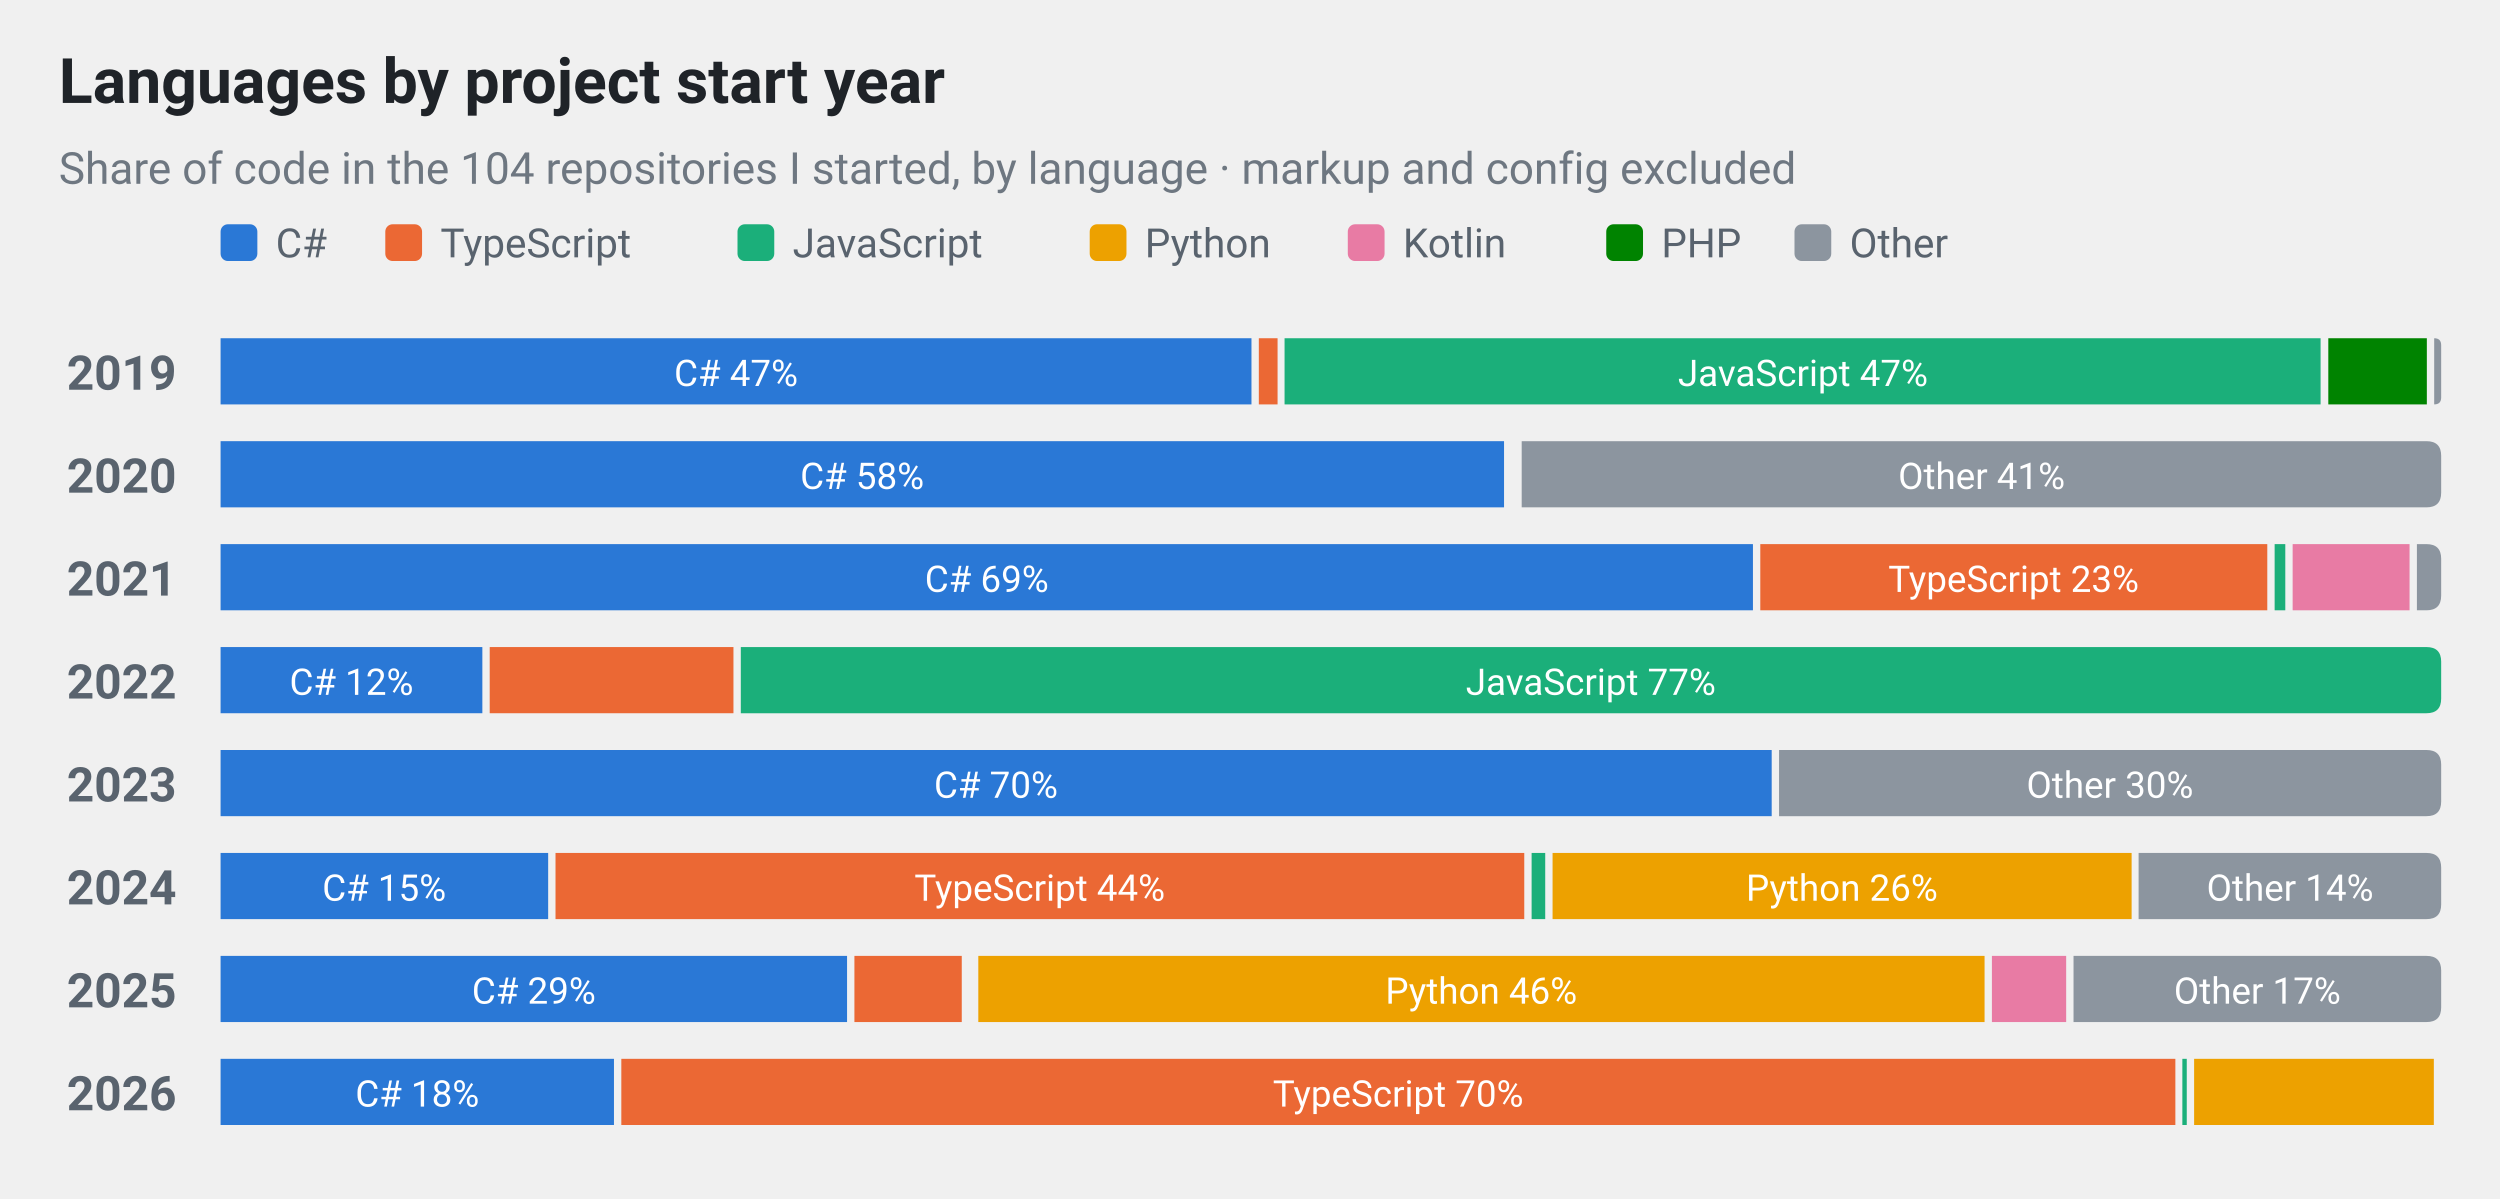
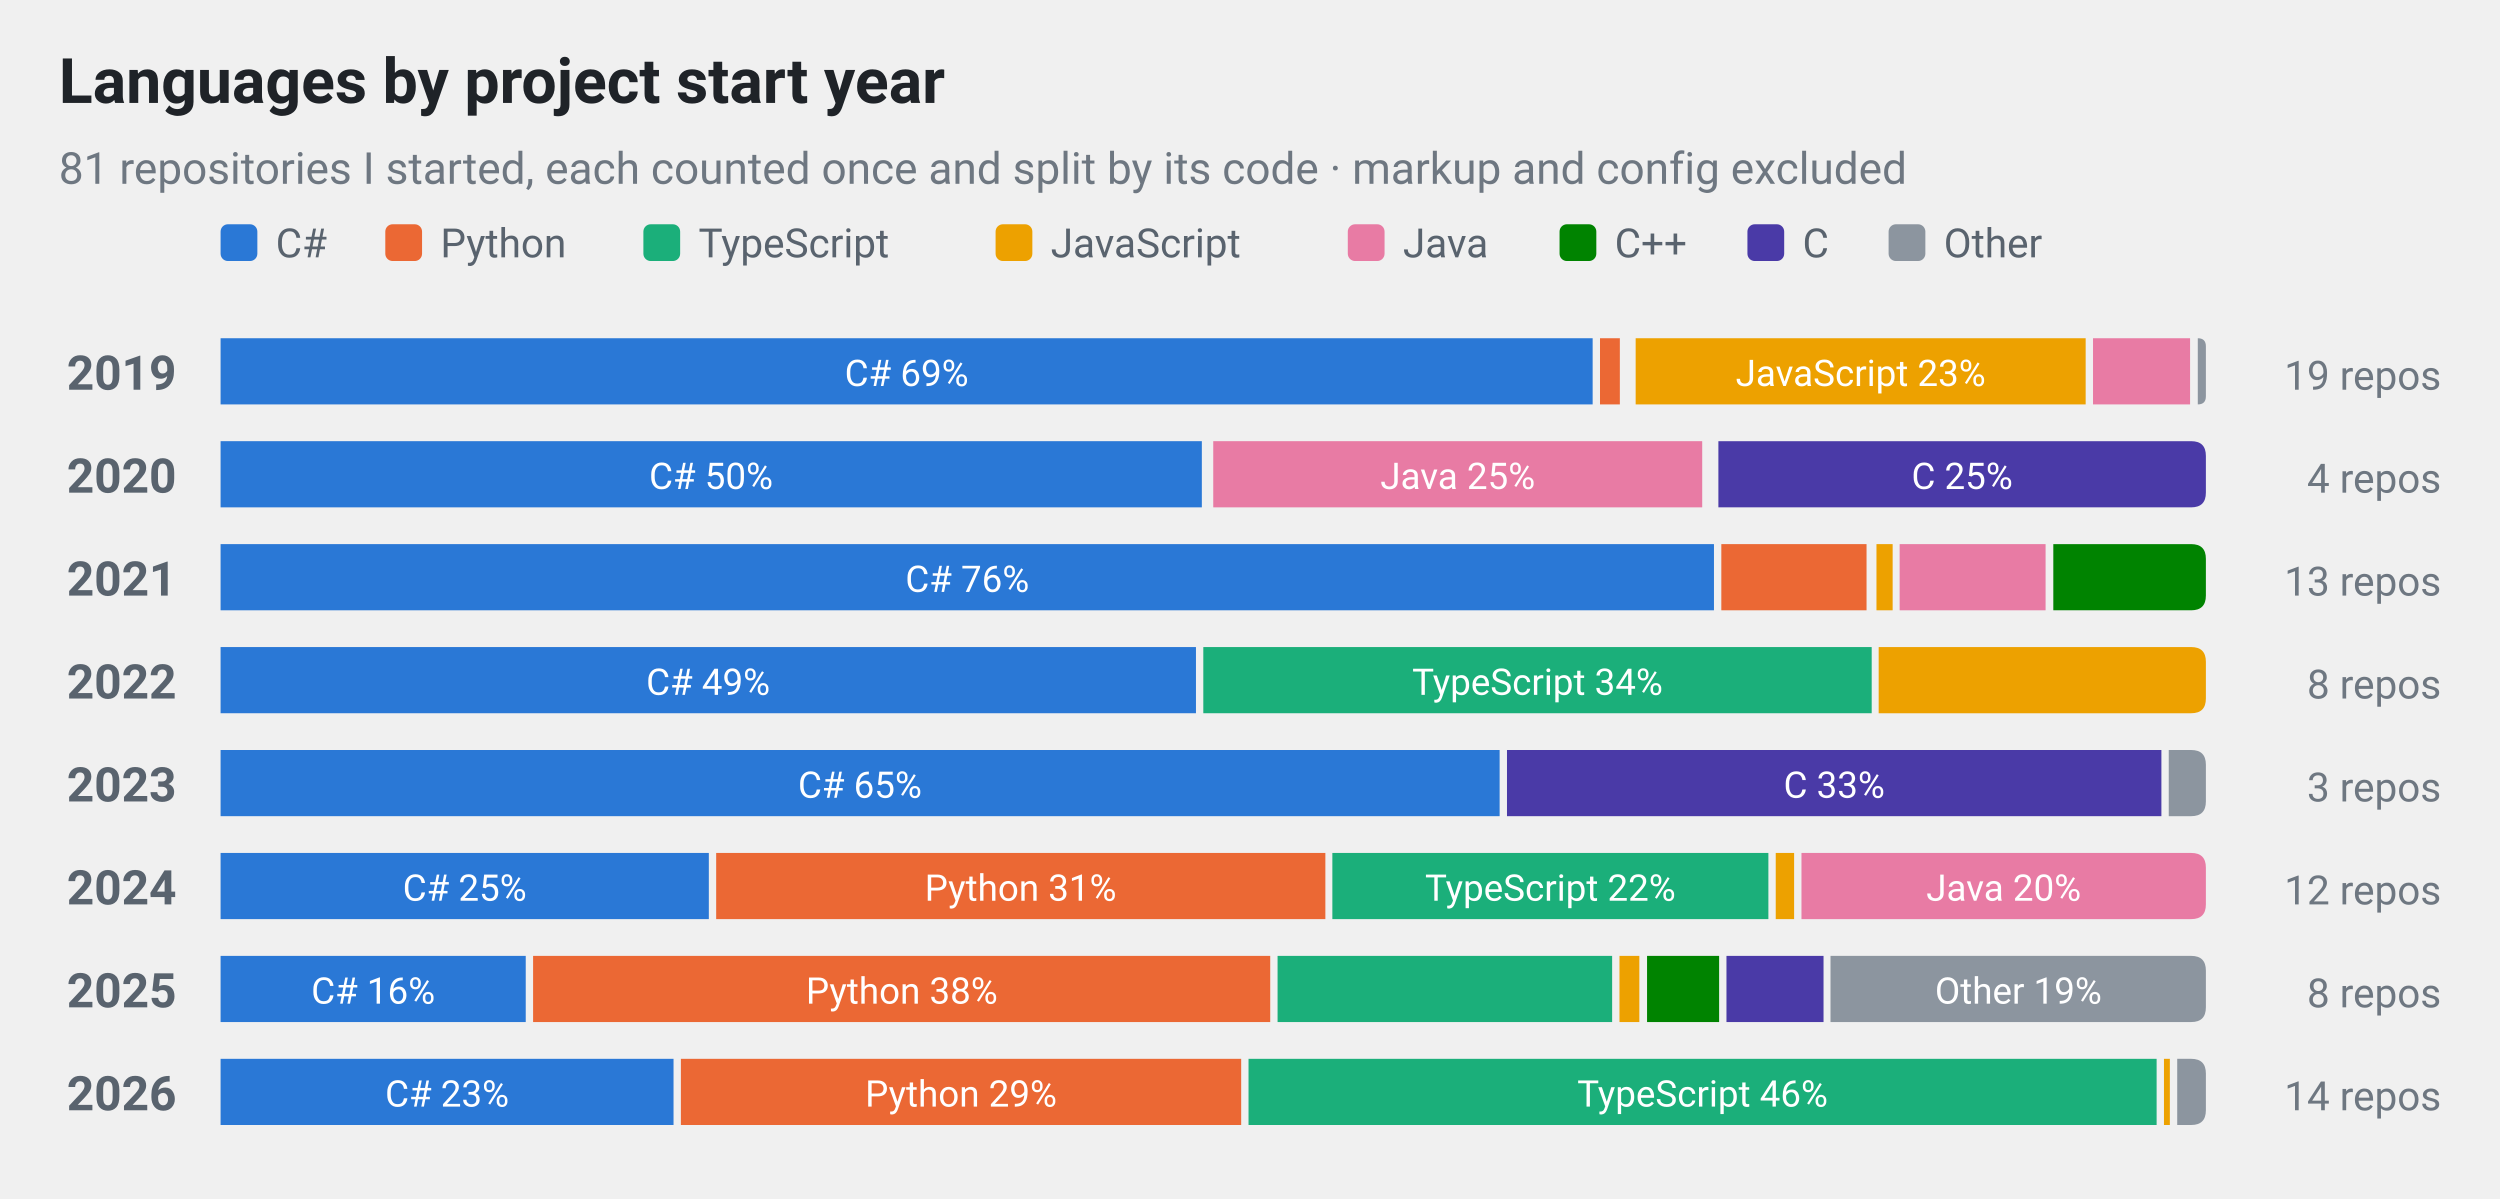
<svg xmlns="http://www.w3.org/2000/svg" width="680" height="326" viewBox="0 0 680 326" role="img" aria-labelledby="t d">
  <g font-family="system-ui, -apple-system, 'Segoe UI', Roboto, Helvetica, Arial, sans-serif">
    <text x="16.0" y="28.0" font-size="17" fill="#1f2328" font-weight="600">Languages by project start year</text>
-     <text x="16.0" y="50.0" font-size="12" fill="#6e7781">Share of code in the 104 repositories I started, by language · markup and config excluded</text>
+     <text x="16.0" y="50.0" font-size="12" fill="#6e7781">81 repositories I started, each counted once and split by its code · markup and config excluded</text>
    <rect x="60.0" y="61.0" width="10.0" height="10.0" rx="2" fill="#2a78d6" />
    <text x="75.0" y="70.0" font-size="11" fill="#59636e">C#</text>
    <rect x="104.8" y="61.0" width="10.0" height="10.0" rx="2" fill="#eb6834" />
-     <text x="119.8" y="70.0" font-size="11" fill="#59636e">TypeScript</text>
-     <rect x="200.6" y="61.0" width="10.0" height="10.0" rx="2" fill="#1baf7a" />
-     <text x="215.6" y="70.0" font-size="11" fill="#59636e">JavaScript</text>
-     <rect x="296.4" y="61.0" width="10.0" height="10.0" rx="2" fill="#eda100" />
-     <text x="311.4" y="70.0" font-size="11" fill="#59636e">Python</text>
+     <text x="119.8" y="70.0" font-size="11" fill="#59636e">Python</text>
+     <rect x="175.0" y="61.0" width="10.0" height="10.0" rx="2" fill="#1baf7a" />
+     <text x="190.0" y="70.0" font-size="11" fill="#59636e">TypeScript</text>
+     <rect x="270.8" y="61.0" width="10.0" height="10.0" rx="2" fill="#eda100" />
+     <text x="285.8" y="70.0" font-size="11" fill="#59636e">JavaScript</text>
    <rect x="366.6" y="61.0" width="10.0" height="10.0" rx="2" fill="#e87ba4" />
-     <text x="381.6" y="70.0" font-size="11" fill="#59636e">Kotlin</text>
-     <rect x="436.9" y="61.0" width="10.0" height="10.0" rx="2" fill="#008300" />
-     <text x="451.9" y="70.0" font-size="11" fill="#59636e">PHP</text>
-     <rect x="488.1" y="61.0" width="10.0" height="10.0" rx="2" fill="#8c959f" />
-     <text x="503.1" y="70.0" font-size="11" fill="#59636e">Other</text>
+     <text x="381.6" y="70.0" font-size="11" fill="#59636e">Java</text>
+     <rect x="424.2" y="61.0" width="10.0" height="10.0" rx="2" fill="#008300" />
+     <text x="439.2" y="70.0" font-size="11" fill="#59636e">C++</text>
+     <rect x="475.3" y="61.0" width="10.0" height="10.0" rx="2" fill="#4a3aa7" />
+     <text x="490.3" y="70.0" font-size="11" fill="#59636e">C</text>
+     <rect x="513.7" y="61.0" width="10.0" height="10.0" rx="2" fill="#8c959f" />
+     <text x="528.7" y="70.0" font-size="11" fill="#59636e">Other</text>
    <text x="48.0" y="106.0" font-size="13" fill="#59636e" text-anchor="end" font-weight="600">2019</text>
-     <rect x="60.0" y="92.0" width="280.4" height="18.0" rx="0" fill="#2a78d6" />
-     <text x="200.2" y="105.0" font-size="10" fill="#ffffff" text-anchor="middle">C# 47%</text>
-     <rect x="342.4" y="92.0" width="5.1" height="18.0" rx="0" fill="#eb6834" />
-     <rect x="349.4" y="92.0" width="281.8" height="18.0" rx="0" fill="#1baf7a" />
-     <text x="490.4" y="105.0" font-size="10" fill="#ffffff" text-anchor="middle">JavaScript 47%</text>
-     <rect x="633.3" y="92.0" width="26.8" height="18.0" rx="0" fill="#008300" />
-     <path d="M662.1,92.0 H662.1 Q664.0,92.0 664.0,93.9 V108.1 Q664.0,110.0 662.1,110.0 H662.1 Z" fill="#8c959f" />
+     <text x="664.0" y="106.0" font-size="11" fill="#6e7781" text-anchor="end" style="font-variant-numeric: tabular-nums">19 repos</text>
+     <rect x="60.0" y="92.0" width="373.2" height="18.0" rx="0" fill="#2a78d6" />
+     <text x="246.6" y="105.0" font-size="10" fill="#ffffff" text-anchor="middle">C# 69%</text>
+     <rect x="435.2" y="92.0" width="5.4" height="18.0" rx="0" fill="#eb6834" />
+     <rect x="444.9" y="92.0" width="122.4" height="18.0" rx="0" fill="#eda100" />
+     <text x="506.1" y="105.0" font-size="10" fill="#ffffff" text-anchor="middle">JavaScript 23%</text>
+     <rect x="569.3" y="92.0" width="26.4" height="18.0" rx="0" fill="#e87ba4" />
+     <path d="M597.8,92.0 H597.8 Q600.0,92.0 600.0,94.2 V107.8 Q600.0,110.0 597.8,110.0 H597.8 Z" fill="#8c959f" />
    <text x="48.0" y="134.0" font-size="13" fill="#59636e" text-anchor="end" font-weight="600">2020</text>
-     <rect x="60.0" y="120.0" width="349.1" height="18.0" rx="0" fill="#2a78d6" />
-     <text x="234.5" y="133.0" font-size="10" fill="#ffffff" text-anchor="middle">C# 58%</text>
-     <path d="M413.9,120.0 H660.0 Q664.0,120.0 664.0,124.0 V134.0 Q664.0,138.0 660.0,138.0 H413.9 Z" fill="#8c959f" />
-     <text x="539.0" y="133.0" font-size="10" fill="#ffffff" text-anchor="middle">Other 41%</text>
+     <text x="664.0" y="134.0" font-size="11" fill="#6e7781" text-anchor="end" style="font-variant-numeric: tabular-nums">4 repos</text>
+     <rect x="60.0" y="120.0" width="266.9" height="18.0" rx="0" fill="#2a78d6" />
+     <text x="193.4" y="133.0" font-size="10" fill="#ffffff" text-anchor="middle">C# 50%</text>
+     <rect x="330.0" y="120.0" width="133.0" height="18.0" rx="0" fill="#e87ba4" />
+     <text x="396.5" y="133.0" font-size="10" fill="#ffffff" text-anchor="middle">Java 25%</text>
+     <path d="M467.4,120.0 H596.0 Q600.0,120.0 600.0,124.0 V134.0 Q600.0,138.0 596.0,138.0 H467.4 Z" fill="#4a3aa7" />
+     <text x="533.7" y="133.0" font-size="10" fill="#ffffff" text-anchor="middle">C 25%</text>
    <text x="48.0" y="162.0" font-size="13" fill="#59636e" text-anchor="end" font-weight="600">2021</text>
-     <rect x="60.0" y="148.0" width="416.8" height="18.0" rx="0" fill="#2a78d6" />
-     <text x="268.4" y="161.0" font-size="10" fill="#ffffff" text-anchor="middle">C# 69%</text>
-     <rect x="478.8" y="148.0" width="137.9" height="18.0" rx="0" fill="#eb6834" />
-     <text x="547.7" y="161.0" font-size="10" fill="#ffffff" text-anchor="middle">TypeScript 23%</text>
-     <rect x="618.7" y="148.0" width="2.9" height="18.0" rx="0" fill="#1baf7a" />
-     <rect x="623.6" y="148.0" width="31.8" height="18.0" rx="0" fill="#e87ba4" />
-     <path d="M657.4,148.0 H660.0 Q664.0,148.0 664.0,152.0 V162.0 Q664.0,166.0 660.0,166.0 H657.4 Z" fill="#8c959f" />
+     <text x="664.0" y="162.0" font-size="11" fill="#6e7781" text-anchor="end" style="font-variant-numeric: tabular-nums">13 repos</text>
+     <rect x="60.0" y="148.0" width="406.2" height="18.0" rx="0" fill="#2a78d6" />
+     <text x="263.1" y="161.0" font-size="10" fill="#ffffff" text-anchor="middle">C# 76%</text>
+     <rect x="468.2" y="148.0" width="39.5" height="18.0" rx="0" fill="#eb6834" />
+     <rect x="510.4" y="148.0" width="4.4" height="18.0" rx="0" fill="#eda100" />
+     <rect x="516.7" y="148.0" width="39.7" height="18.0" rx="0" fill="#e87ba4" />
+     <path d="M558.5,148.0 H596.0 Q600.0,148.0 600.0,152.0 V162.0 Q600.0,166.0 596.0,166.0 H558.5 Z" fill="#008300" />
    <text x="48.0" y="190.0" font-size="13" fill="#59636e" text-anchor="end" font-weight="600">2022</text>
-     <rect x="60.0" y="176.0" width="71.2" height="18.0" rx="0" fill="#2a78d6" />
-     <text x="95.6" y="189.0" font-size="10" fill="#ffffff" text-anchor="middle">C# 12%</text>
-     <rect x="133.2" y="176.0" width="66.3" height="18.0" rx="0" fill="#eb6834" />
-     <path d="M201.5,176.0 H660.0 Q664.0,176.0 664.0,180.0 V190.0 Q664.0,194.0 660.0,194.0 H201.5 Z" fill="#1baf7a" />
-     <text x="432.7" y="189.0" font-size="10" fill="#ffffff" text-anchor="middle">JavaScript 77%</text>
+     <text x="664.0" y="190.0" font-size="11" fill="#6e7781" text-anchor="end" style="font-variant-numeric: tabular-nums">8 repos</text>
+     <rect x="60.0" y="176.0" width="265.3" height="18.0" rx="0" fill="#2a78d6" />
+     <text x="192.6" y="189.0" font-size="10" fill="#ffffff" text-anchor="middle">C# 49%</text>
+     <rect x="327.3" y="176.0" width="181.8" height="18.0" rx="0" fill="#1baf7a" />
+     <text x="418.2" y="189.0" font-size="10" fill="#ffffff" text-anchor="middle">TypeScript 34%</text>
+     <path d="M511.0,176.0 H596.0 Q600.0,176.0 600.0,180.0 V190.0 Q600.0,194.0 596.0,194.0 H511.0 Z" fill="#eda100" />
    <text x="48.0" y="218.0" font-size="13" fill="#59636e" text-anchor="end" font-weight="600">2023</text>
-     <rect x="60.0" y="204.0" width="421.9" height="18.0" rx="0" fill="#2a78d6" />
-     <text x="270.9" y="217.0" font-size="10" fill="#ffffff" text-anchor="middle">C# 70%</text>
-     <path d="M483.9,204.0 H660.0 Q664.0,204.0 664.0,208.0 V218.0 Q664.0,222.0 660.0,222.0 H483.9 Z" fill="#8c959f" />
-     <text x="573.9" y="217.0" font-size="10" fill="#ffffff" text-anchor="middle">Other 30%</text>
+     <text x="664.0" y="218.0" font-size="11" fill="#6e7781" text-anchor="end" style="font-variant-numeric: tabular-nums">3 repos</text>
+     <rect x="60.0" y="204.0" width="347.9" height="18.0" rx="0" fill="#2a78d6" />
+     <text x="233.9" y="217.0" font-size="10" fill="#ffffff" text-anchor="middle">C# 65%</text>
+     <rect x="409.9" y="204.0" width="178.0" height="18.0" rx="0" fill="#4a3aa7" />
+     <text x="498.9" y="217.0" font-size="10" fill="#ffffff" text-anchor="middle">C 33%</text>
+     <path d="M589.9,204.0 H596.0 Q600.0,204.0 600.0,208.0 V218.0 Q600.0,222.0 596.0,222.0 H589.9 Z" fill="#8c959f" />
    <text x="48.0" y="246.0" font-size="13" fill="#59636e" text-anchor="end" font-weight="600">2024</text>
-     <rect x="60.0" y="232.0" width="89.1" height="18.0" rx="0" fill="#2a78d6" />
-     <text x="104.5" y="245.0" font-size="10" fill="#ffffff" text-anchor="middle">C# 15%</text>
-     <rect x="151.1" y="232.0" width="263.5" height="18.0" rx="0" fill="#eb6834" />
-     <text x="282.8" y="245.0" font-size="10" fill="#ffffff" text-anchor="middle">TypeScript 44%</text>
-     <rect x="416.6" y="232.0" width="3.7" height="18.0" rx="0" fill="#1baf7a" />
-     <rect x="422.3" y="232.0" width="157.5" height="18.0" rx="0" fill="#eda100" />
-     <text x="501.0" y="245.0" font-size="10" fill="#ffffff" text-anchor="middle">Python 26%</text>
-     <path d="M581.7,232.0 H660.0 Q664.0,232.0 664.0,236.0 V246.0 Q664.0,250.0 660.0,250.0 H581.7 Z" fill="#8c959f" />
-     <text x="622.9" y="245.0" font-size="10" fill="#ffffff" text-anchor="middle">Other 14%</text>
+     <text x="664.0" y="246.0" font-size="11" fill="#6e7781" text-anchor="end" style="font-variant-numeric: tabular-nums">12 repos</text>
+     <rect x="60.0" y="232.0" width="132.8" height="18.0" rx="0" fill="#2a78d6" />
+     <text x="126.4" y="245.0" font-size="10" fill="#ffffff" text-anchor="middle">C# 25%</text>
+     <rect x="194.8" y="232.0" width="165.7" height="18.0" rx="0" fill="#eb6834" />
+     <text x="277.6" y="245.0" font-size="10" fill="#ffffff" text-anchor="middle">Python 31%</text>
+     <rect x="362.4" y="232.0" width="118.6" height="18.0" rx="0" fill="#1baf7a" />
+     <text x="421.7" y="245.0" font-size="10" fill="#ffffff" text-anchor="middle">TypeScript 22%</text>
+     <rect x="483.0" y="232.0" width="5.0" height="18.0" rx="0" fill="#eda100" />
+     <path d="M490.0,232.0 H596.0 Q600.0,232.0 600.0,236.0 V246.0 Q600.0,250.0 596.0,250.0 H490.0 Z" fill="#e87ba4" />
+     <text x="545.0" y="245.0" font-size="10" fill="#ffffff" text-anchor="middle">Java 20%</text>
    <text x="48.0" y="274.0" font-size="13" fill="#59636e" text-anchor="end" font-weight="600">2025</text>
-     <rect x="60.0" y="260.0" width="170.4" height="18.0" rx="0" fill="#2a78d6" />
-     <text x="145.2" y="273.0" font-size="10" fill="#ffffff" text-anchor="middle">C# 29%</text>
-     <rect x="232.4" y="260.0" width="29.2" height="18.0" rx="0" fill="#eb6834" />
-     <rect x="266.1" y="260.0" width="273.7" height="18.0" rx="0" fill="#eda100" />
-     <text x="402.9" y="273.0" font-size="10" fill="#ffffff" text-anchor="middle">Python 46%</text>
-     <rect x="541.8" y="260.0" width="20.2" height="18.0" rx="0" fill="#e87ba4" />
-     <path d="M564.0,260.0 H660.0 Q664.0,260.0 664.0,264.0 V274.0 Q664.0,278.0 660.0,278.0 H564.0 Z" fill="#8c959f" />
-     <text x="614.0" y="273.0" font-size="10" fill="#ffffff" text-anchor="middle">Other 17%</text>
+     <text x="664.0" y="274.0" font-size="11" fill="#6e7781" text-anchor="end" style="font-variant-numeric: tabular-nums">8 repos</text>
+     <rect x="60.0" y="260.0" width="83.0" height="18.0" rx="0" fill="#2a78d6" />
+     <text x="101.5" y="273.0" font-size="10" fill="#ffffff" text-anchor="middle">C# 16%</text>
+     <rect x="145.0" y="260.0" width="200.5" height="18.0" rx="0" fill="#eb6834" />
+     <text x="245.3" y="273.0" font-size="10" fill="#ffffff" text-anchor="middle">Python 38%</text>
+     <rect x="347.5" y="260.0" width="91.0" height="18.0" rx="0" fill="#1baf7a" />
+     <rect x="440.5" y="260.0" width="5.4" height="18.0" rx="0" fill="#eda100" />
+     <rect x="448.0" y="260.0" width="19.6" height="18.0" rx="0" fill="#008300" />
+     <rect x="469.6" y="260.0" width="26.4" height="18.0" rx="0" fill="#4a3aa7" />
+     <path d="M497.9,260.0 H596.0 Q600.0,260.0 600.0,264.0 V274.0 Q600.0,278.0 596.0,278.0 H497.9 Z" fill="#8c959f" />
+     <text x="549.0" y="273.0" font-size="10" fill="#ffffff" text-anchor="middle">Other 19%</text>
    <text x="48.0" y="302.0" font-size="13" fill="#59636e" text-anchor="end" font-weight="600">2026</text>
-     <rect x="60.0" y="288.0" width="107.0" height="18.0" rx="0" fill="#2a78d6" />
-     <text x="113.5" y="301.0" font-size="10" fill="#ffffff" text-anchor="middle">C# 18%</text>
-     <rect x="169.0" y="288.0" width="422.7" height="18.0" rx="0" fill="#eb6834" />
-     <text x="380.3" y="301.0" font-size="10" fill="#ffffff" text-anchor="middle">TypeScript 70%</text>
-     <rect x="593.6" y="288.0" width="1.2" height="18.0" rx="0" fill="#1baf7a" />
-     <rect x="596.8" y="288.0" width="65.2" height="18.0" rx="0" fill="#eda100" />
+     <text x="664.0" y="302.0" font-size="11" fill="#6e7781" text-anchor="end" style="font-variant-numeric: tabular-nums">14 repos</text>
+     <rect x="60.0" y="288.0" width="123.2" height="18.0" rx="0" fill="#2a78d6" />
+     <text x="121.6" y="301.0" font-size="10" fill="#ffffff" text-anchor="middle">C# 23%</text>
+     <rect x="185.2" y="288.0" width="152.4" height="18.0" rx="0" fill="#eb6834" />
+     <text x="261.4" y="301.0" font-size="10" fill="#ffffff" text-anchor="middle">Python 29%</text>
+     <rect x="339.6" y="288.0" width="247.0" height="18.0" rx="0" fill="#1baf7a" />
+     <text x="463.1" y="301.0" font-size="10" fill="#ffffff" text-anchor="middle">TypeScript 46%</text>
+     <rect x="588.6" y="288.0" width="1.6" height="18.0" rx="0" fill="#eda100" />
+     <path d="M592.2,288.0 H596.0 Q600.0,288.0 600.0,292.0 V302.0 Q600.0,306.0 596.0,306.0 H592.2 Z" fill="#8c959f" />
  </g>
</svg>
